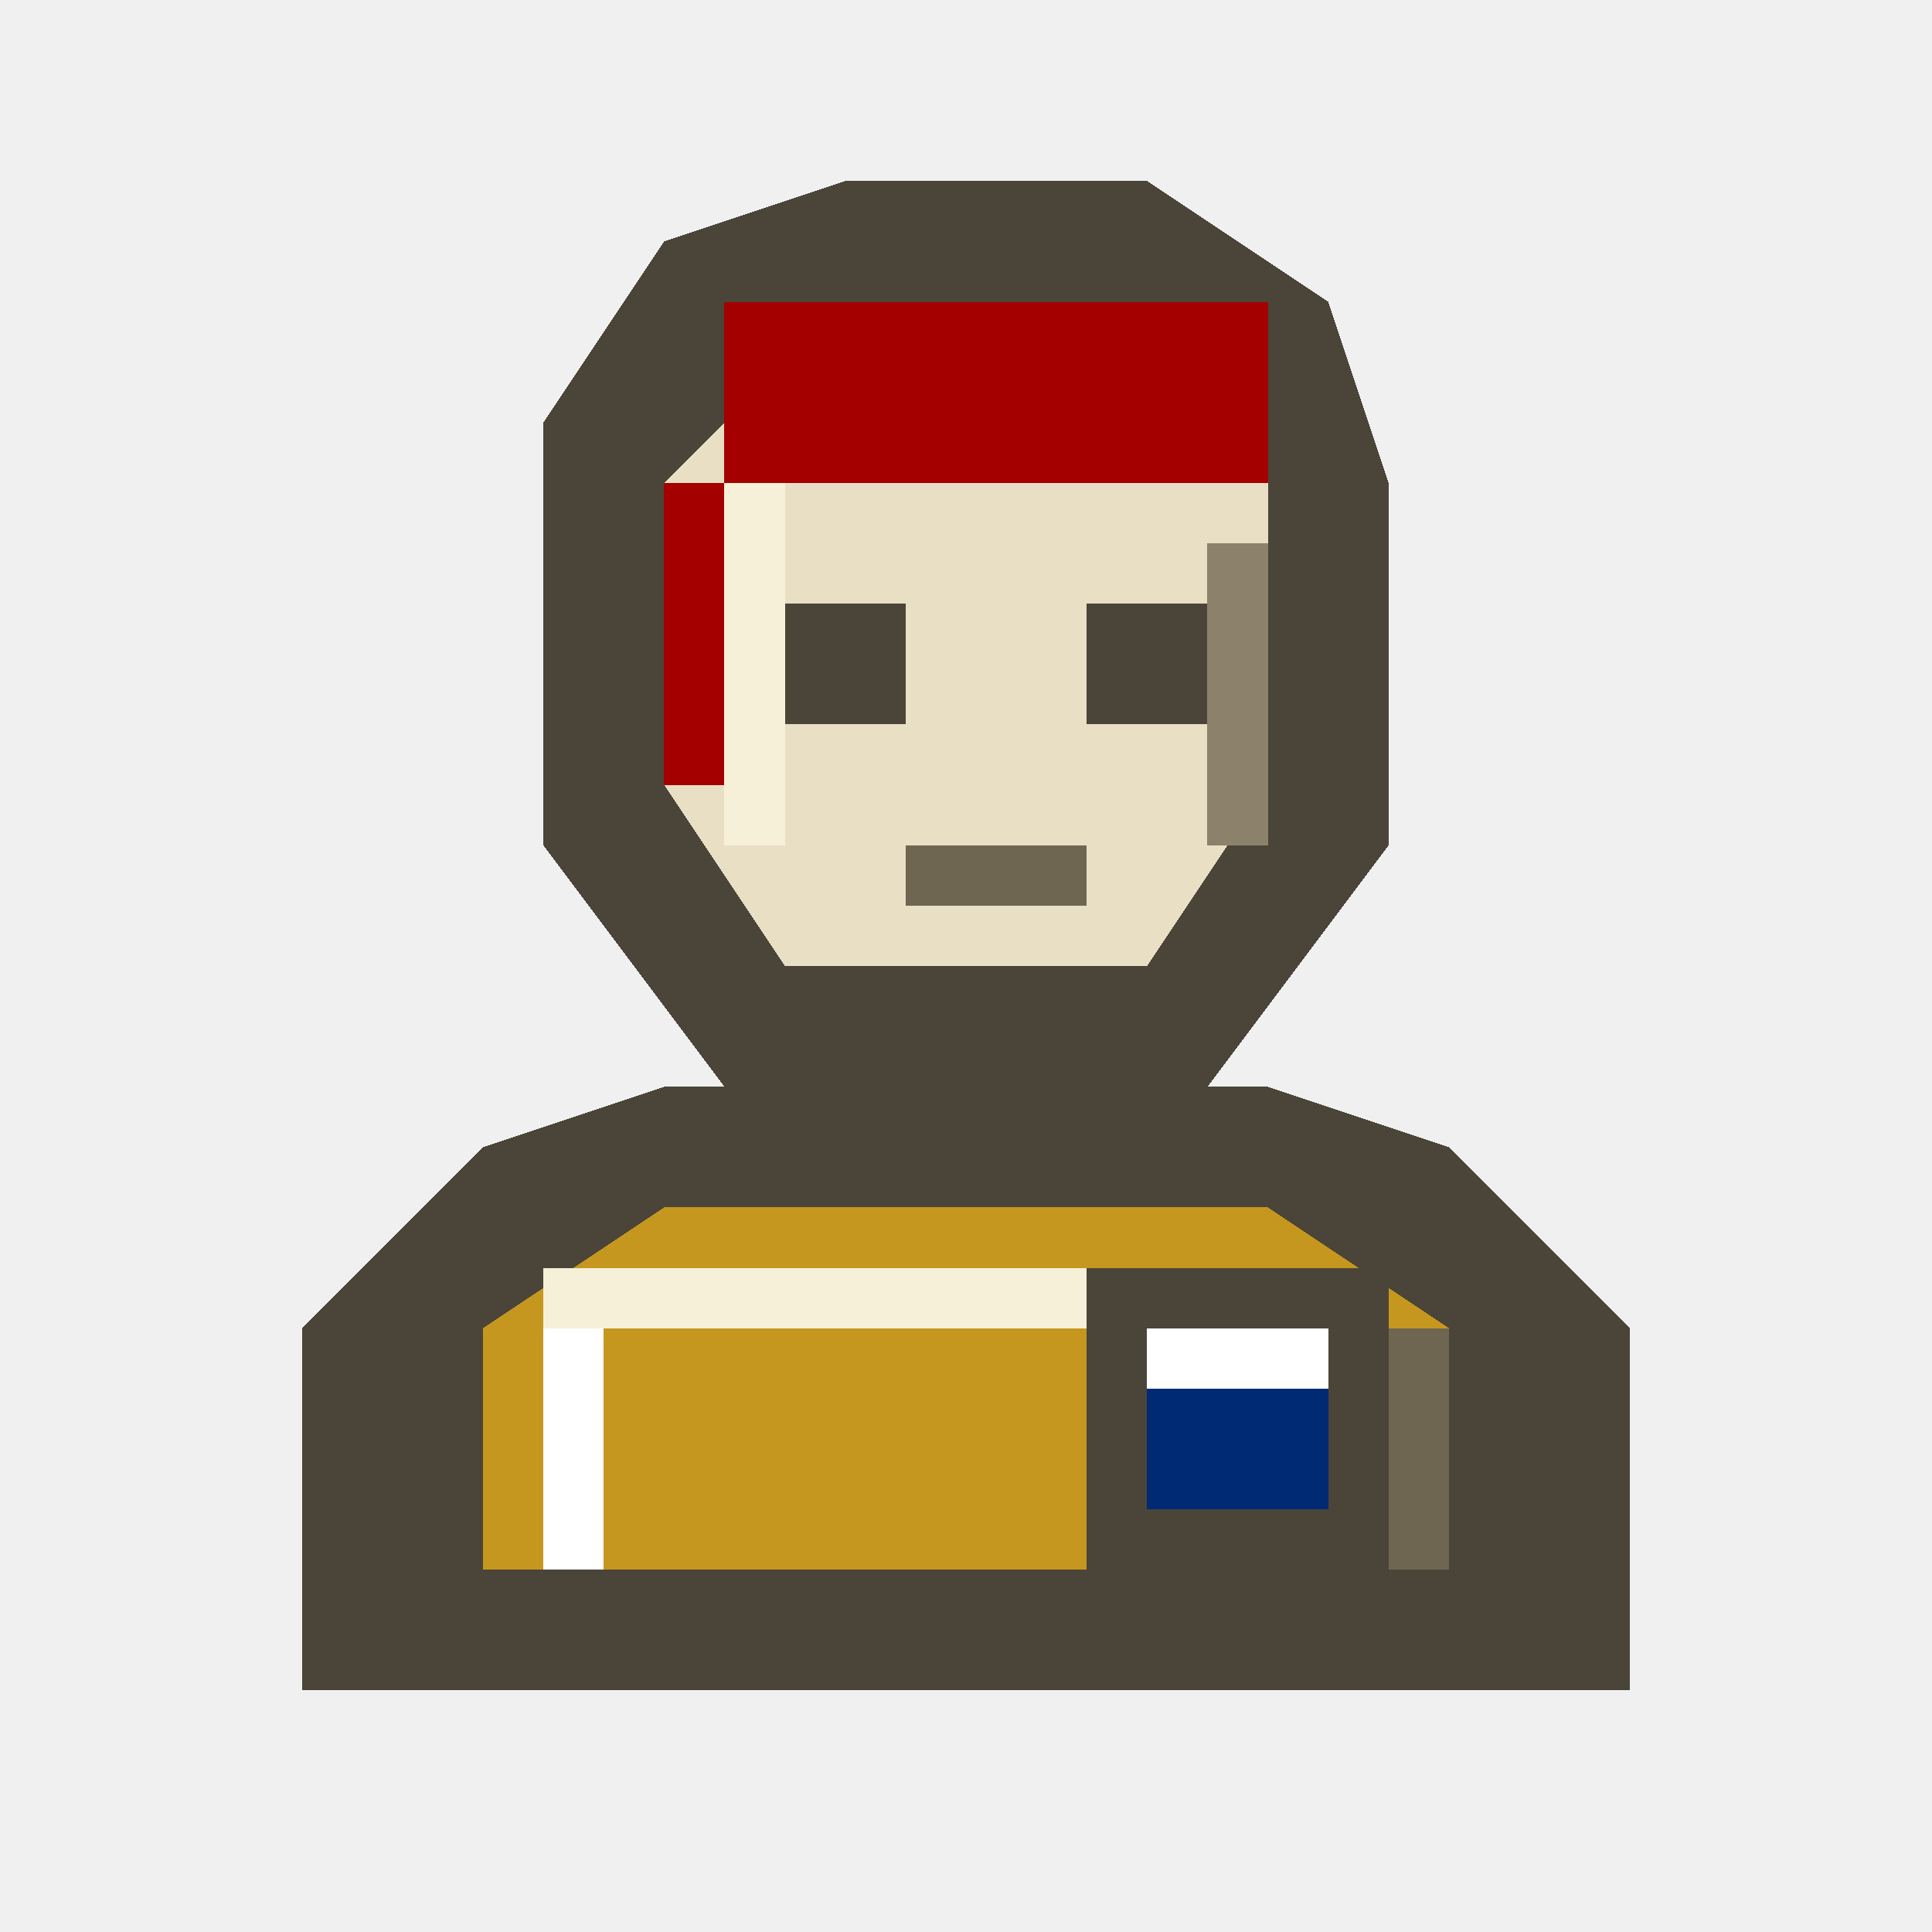
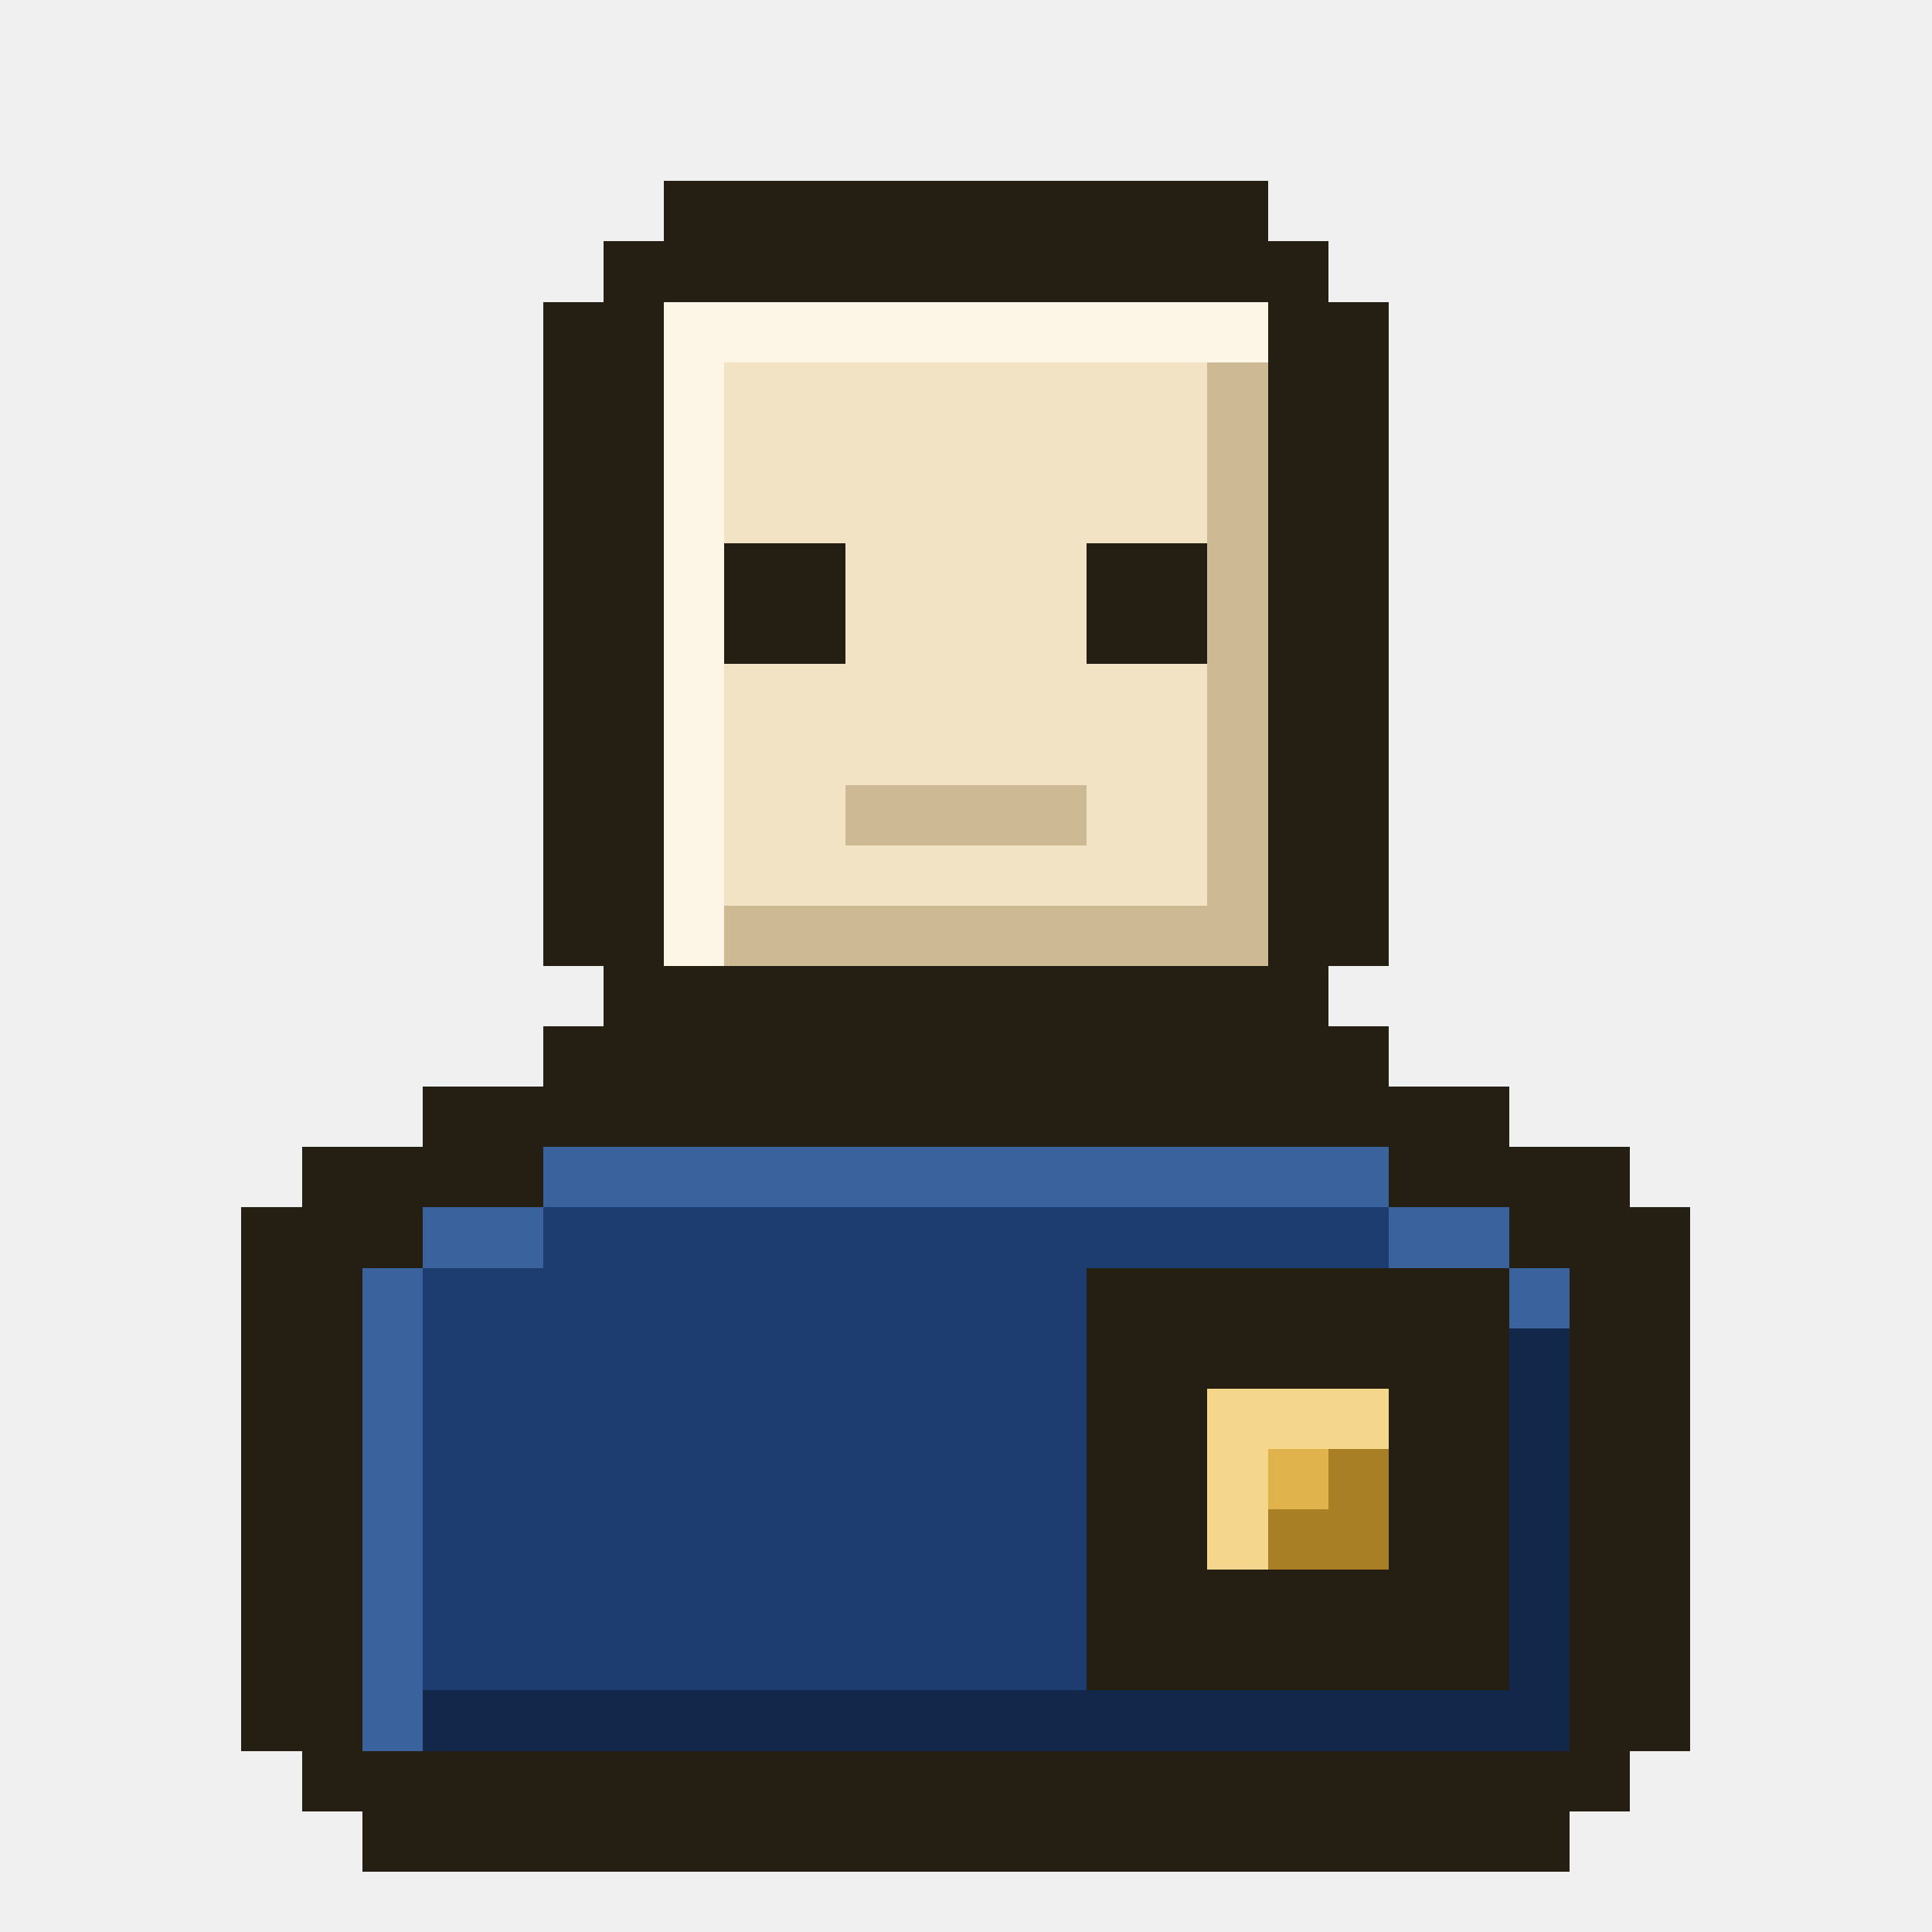
- <svg xmlns="http://www.w3.org/2000/svg" width="32" height="32" viewBox="0 0 32 32" shape-rendering="crispEdges" data-family="cattipu-pixelforge-sidebar-match" data-concept="technician-avatar">
-   <polygon points="5,28 5,22 8,19 11,18 21,18 24,19 27,22 27,28" fill="#4A4538" />
-   <polygon points="8,26 8,22 11,20 21,20 24,22 24,26" fill="#C6971F" />
-   <rect x="9" y="21" width="14" height="1" fill="#F7F0D8" />
-   <rect x="9" y="22" width="1" height="4" fill="#FFFFFF" />
-   <rect x="23" y="22" width="1" height="4" fill="#6F6652" />
-   <polygon points="9,7 11,4 14,3 19,3 22,5 23,8 23,14 20,18 12,18 9,14" fill="#4A4538" />
-   <polygon points="11,8 13,6 19,6 21,8 21,13 19,16 13,16 11,13" fill="#E9DFC4" />
-   <rect x="12" y="5" width="9" height="3" fill="#A40000" />
-   <rect x="11" y="8" width="2" height="5" fill="#A40000" />
-   <rect x="12" y="8" width="1" height="6" fill="#F7F0D8" />
-   <rect x="20" y="9" width="1" height="5" fill="#8C826B" />
-   <rect x="13" y="10" width="2" height="2" fill="#4A4538" />
-   <rect x="18" y="10" width="2" height="2" fill="#4A4538" />
-   <rect x="15" y="14" width="3" height="1" fill="#6F6652" />
-   <rect x="18" y="21" width="5" height="5" fill="#4A4538" />
-   <rect x="19" y="22" width="3" height="3" fill="#002A73" />
-   <rect x="19" y="22" width="3" height="1" fill="#FFFFFF" />
+ <svg xmlns="http://www.w3.org/2000/svg" viewBox="0 0 32 32" width="32" height="32" shape-rendering="crispEdges" data-family="cattipu-pixelforge-sidebar-match" data-concept="technician-avatar">
+   <path fill="#12274a" d="M25 22h1v1h-1zM25 23h1v1h-1zM25 24h1v1h-1zM25 25h1v1h-1zM25 26h1v1h-1zM25 27h1v1h-1zM7 28h19v1h-19z" />
+   <path fill="#1d3d70" d="M9 20h14v1h-14zM7 21h11v1h-11zM7 22h11v1h-11zM7 23h11v1h-11zM7 24h11v1h-11zM7 25h11v1h-11zM7 26h11v1h-11zM7 27h11v1h-11z" />
+   <path fill="#241f12" d="M11 3h10v1h-10zM10 4h12v1h-12zM9 5h2v1h-2zM21 5h2v1h-2zM9 6h2v1h-2zM21 6h2v1h-2zM9 7h2v1h-2zM21 7h2v1h-2zM9 8h2v1h-2zM21 8h2v1h-2zM9 9h2v1h-2zM12 9h2v1h-2zM18 9h2v1h-2zM21 9h2v1h-2zM9 10h2v1h-2zM12 10h2v1h-2zM18 10h2v1h-2zM21 10h2v1h-2zM9 11h2v1h-2zM21 11h2v1h-2zM9 12h2v1h-2zM21 12h2v1h-2zM9 13h2v1h-2zM21 13h2v1h-2zM9 14h2v1h-2zM21 14h2v1h-2zM9 15h2v1h-2zM21 15h2v1h-2zM10 16h12v1h-12zM9 17h14v1h-14zM7 18h18v1h-18zM5 19h4v1h-4zM23 19h4v1h-4zM4 20h3v1h-3zM25 20h3v1h-3zM4 21h2v1h-2zM18 21h7v1h-7zM26 21h2v1h-2zM4 22h2v1h-2zM18 22h7v1h-7zM26 22h2v1h-2zM4 23h2v1h-2zM18 23h2v1h-2zM23 23h2v1h-2zM26 23h2v1h-2zM4 24h2v1h-2zM18 24h2v1h-2zM23 24h2v1h-2zM26 24h2v1h-2zM4 25h2v1h-2zM18 25h2v1h-2zM23 25h2v1h-2zM26 25h2v1h-2zM4 26h2v1h-2zM18 26h7v1h-7zM26 26h2v1h-2zM4 27h2v1h-2zM18 27h7v1h-7zM26 27h2v1h-2zM4 28h2v1h-2zM26 28h2v1h-2zM5 29h22v1h-22zM6 30h20v1h-20z" />
+   <path fill="#3a629c" d="M9 19h14v1h-14zM7 20h2v1h-2zM23 20h2v1h-2zM6 21h1v1h-1zM25 21h1v1h-1zM6 22h1v1h-1zM6 23h1v1h-1zM6 24h1v1h-1zM6 25h1v1h-1zM6 26h1v1h-1zM6 27h1v1h-1zM6 28h1v1h-1z" />
+   <path fill="#a97f26" d="M22 24h1v1h-1zM21 25h2v1h-2z" />
+   <path fill="#cdb994" d="M20 6h1v1h-1zM20 7h1v1h-1zM20 8h1v1h-1zM20 9h1v1h-1zM20 10h1v1h-1zM20 11h1v1h-1zM20 12h1v1h-1zM14 13h4v1h-4zM20 13h1v1h-1zM20 14h1v1h-1zM12 15h9v1h-9z" />
+   <path fill="#e0b34c" d="M21 24h1v1h-1z" />
+   <path fill="#f2e3c4" d="M12 6h8v1h-8zM12 7h8v1h-8zM12 8h8v1h-8zM14 9h4v1h-4zM14 10h4v1h-4zM12 11h8v1h-8zM12 12h8v1h-8zM12 13h2v1h-2zM18 13h2v1h-2zM12 14h8v1h-8z" />
+   <path fill="#f4d78d" d="M20 23h3v1h-3zM20 24h1v1h-1zM20 25h1v1h-1z" />
+   <path fill="#fdf6e6" d="M11 5h10v1h-10zM11 6h1v1h-1zM11 7h1v1h-1zM11 8h1v1h-1zM11 9h1v1h-1zM11 10h1v1h-1zM11 11h1v1h-1zM11 12h1v1h-1zM11 13h1v1h-1zM11 14h1v1h-1zM11 15h1v1h-1z" />
</svg>
